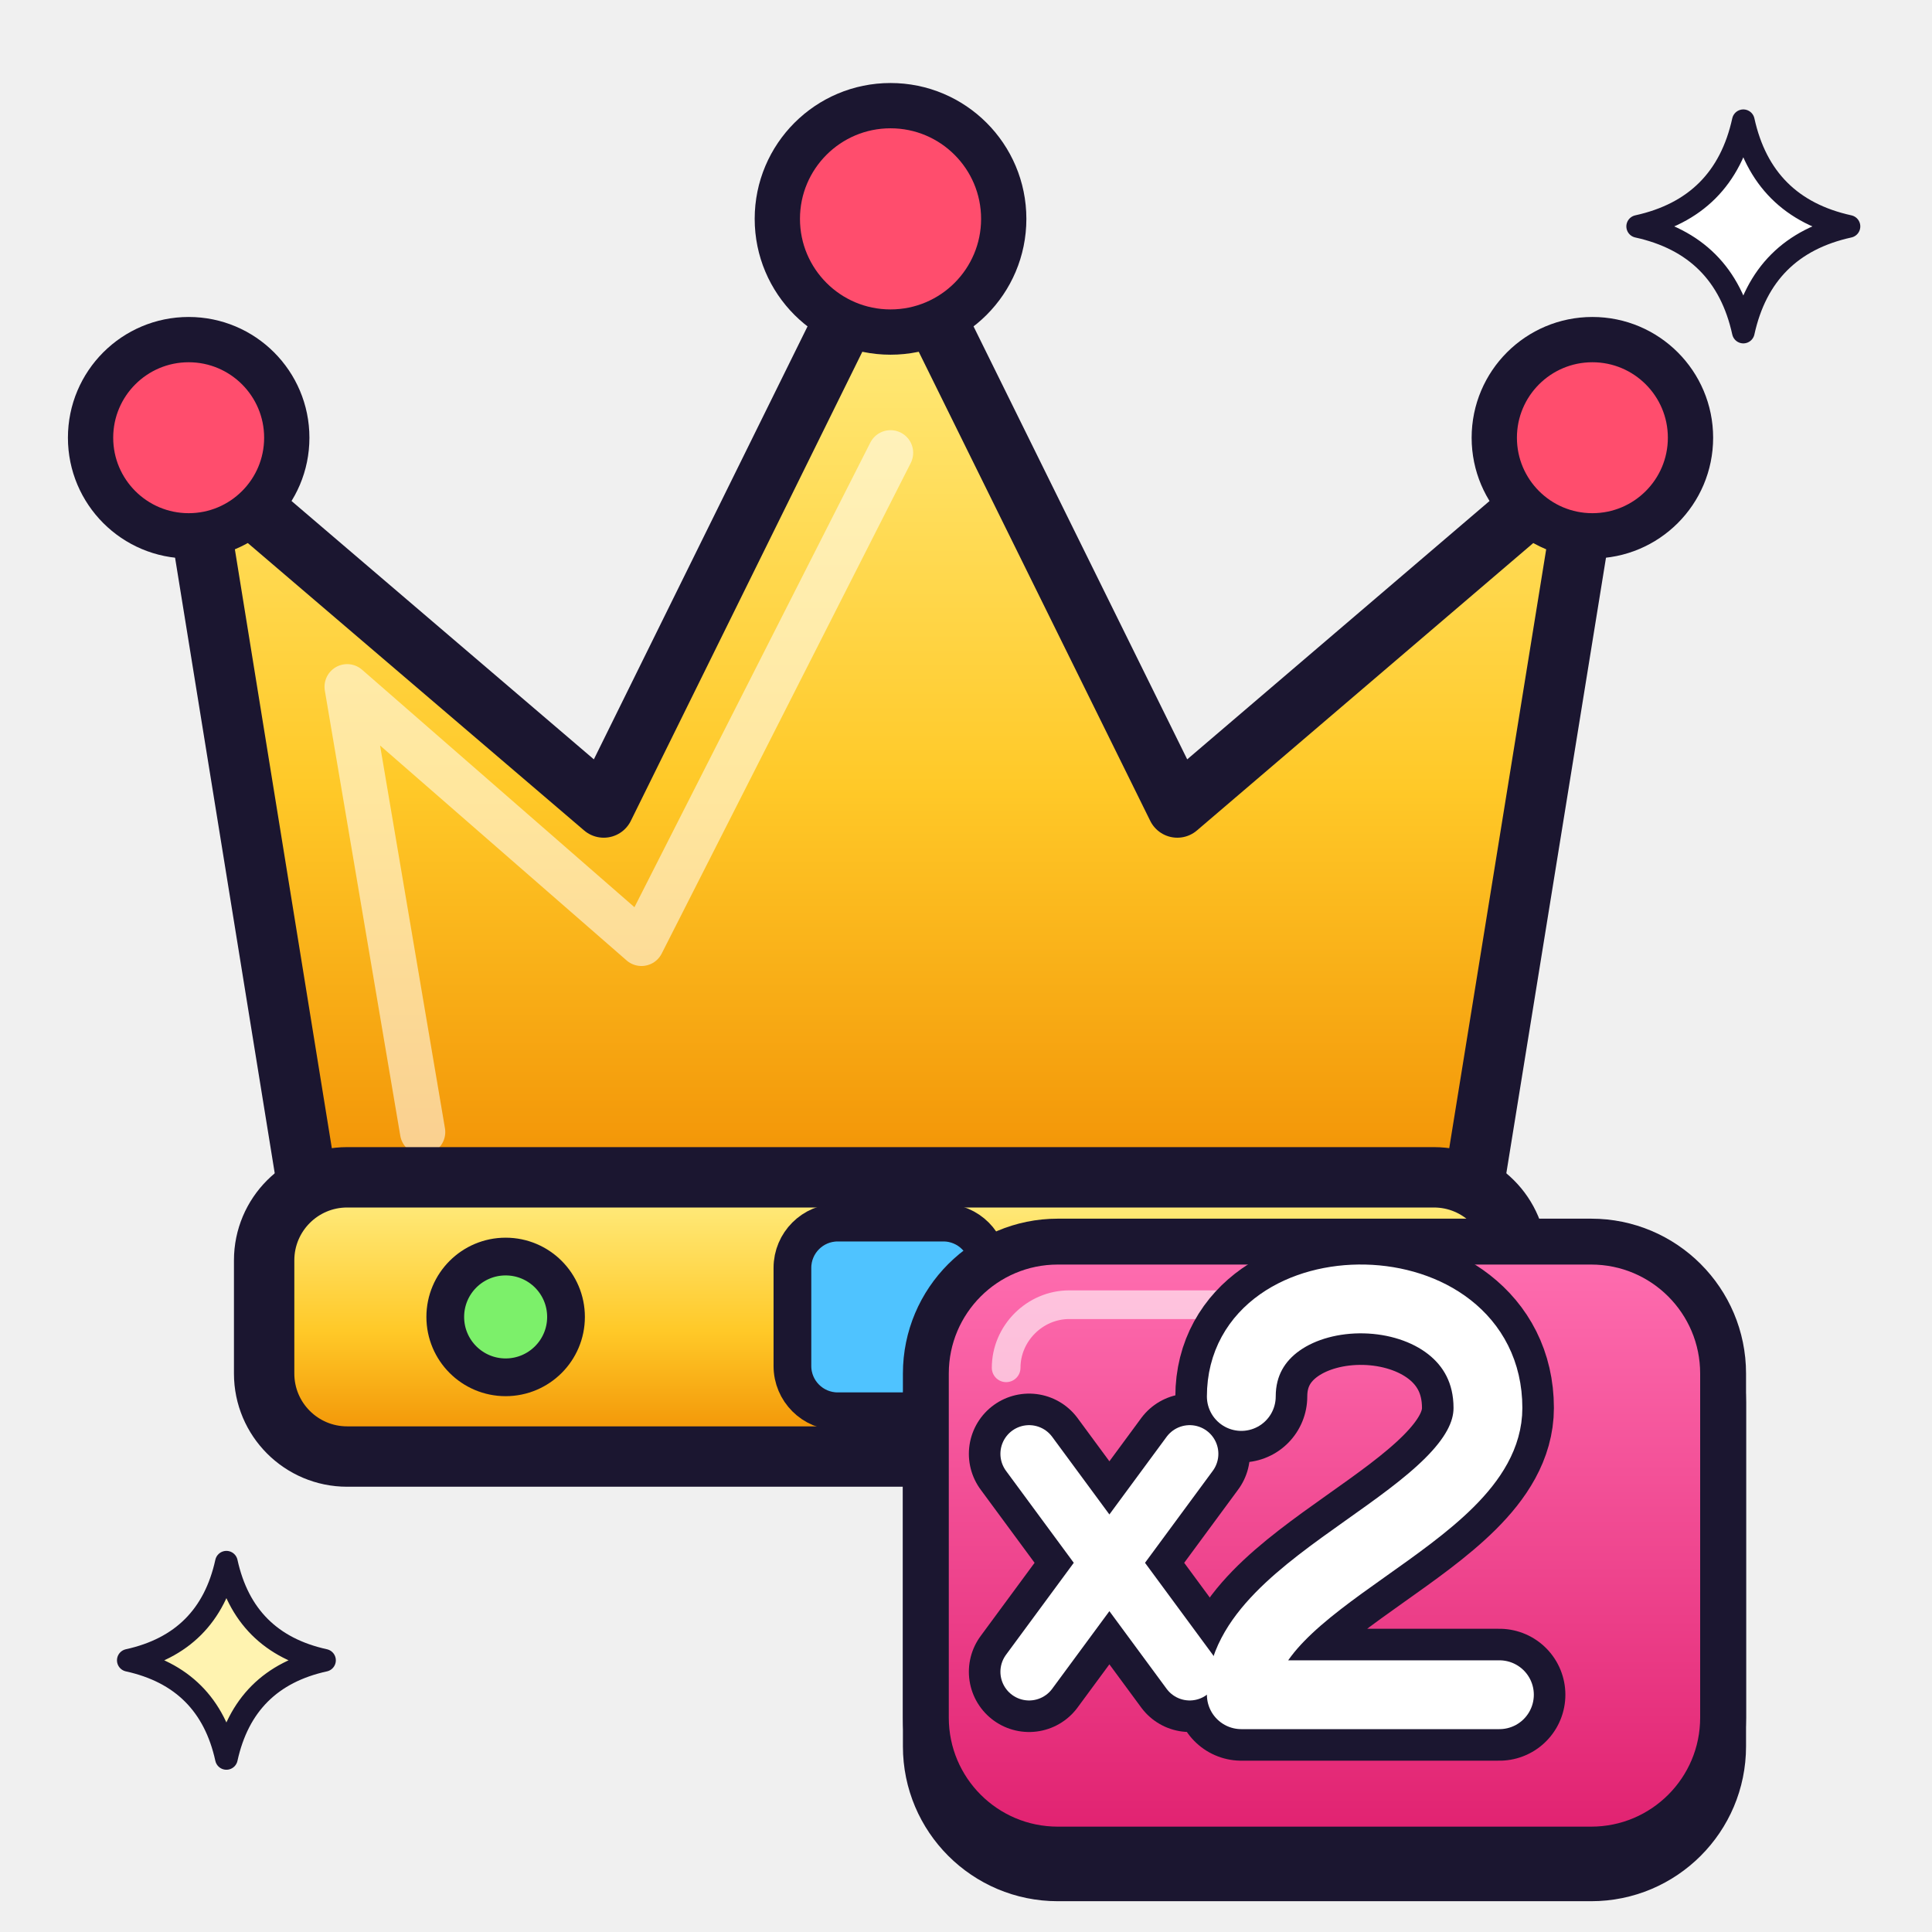
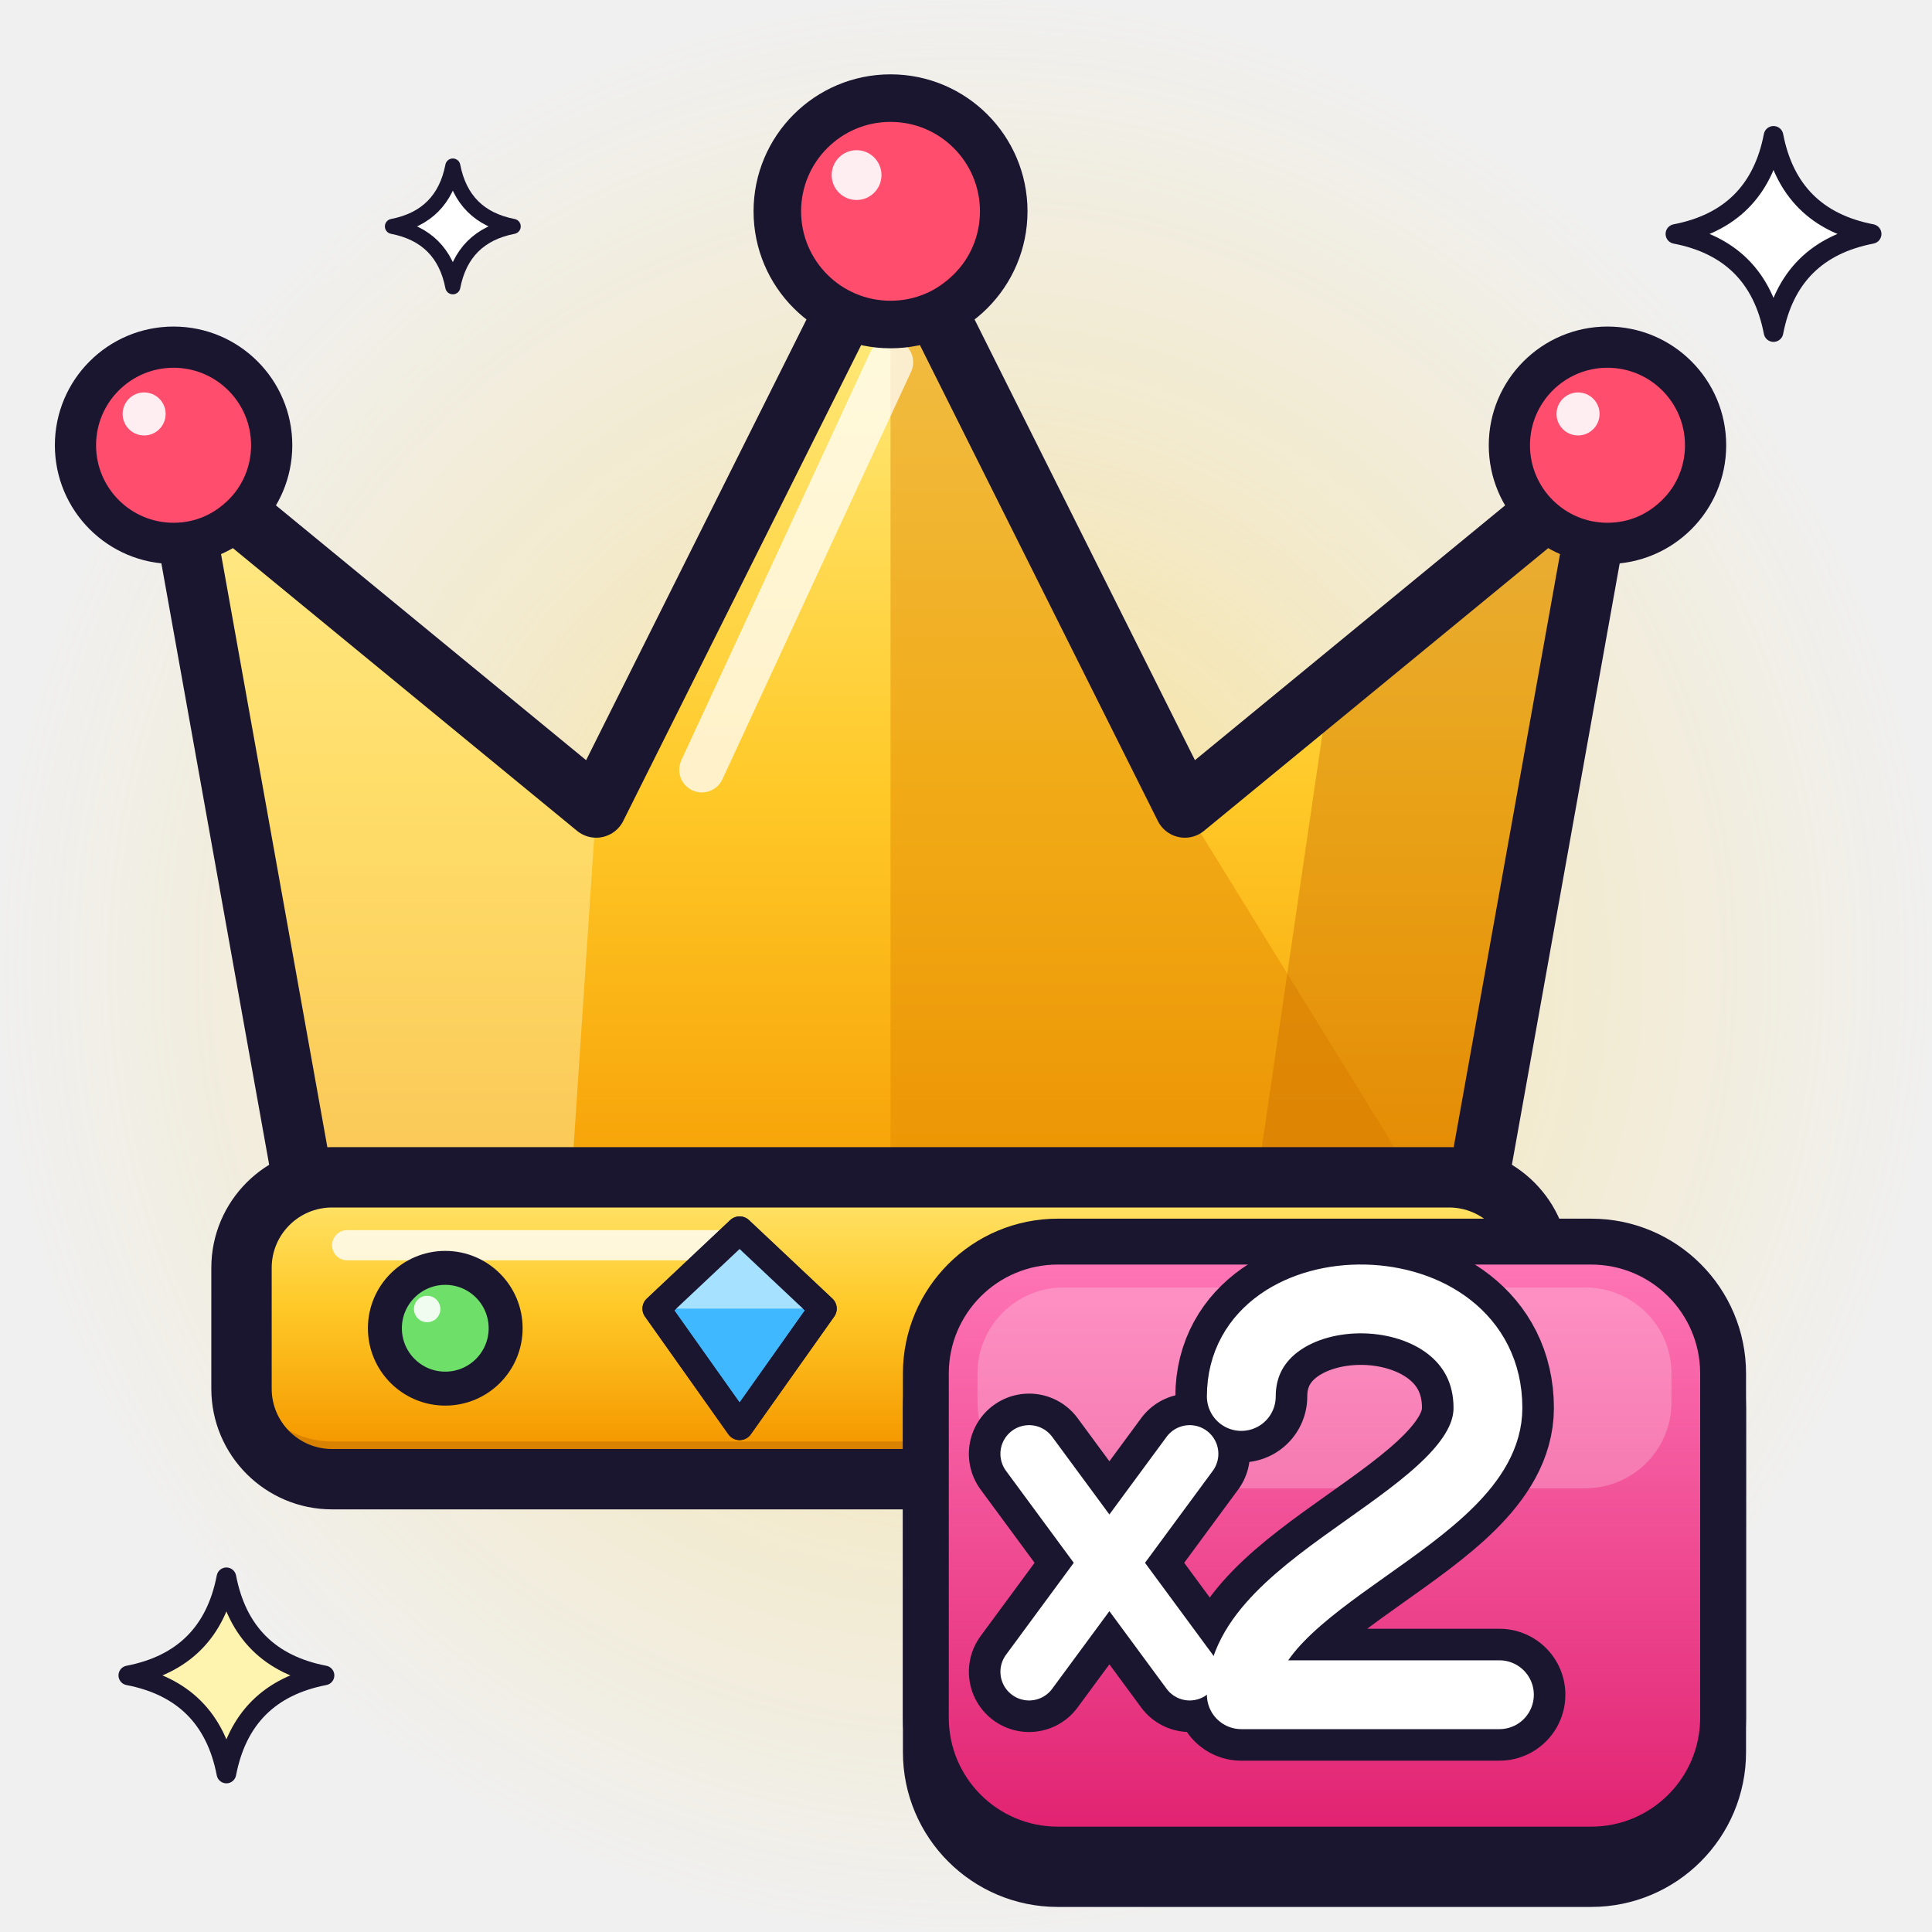
<svg xmlns="http://www.w3.org/2000/svg" width="512" height="512" viewBox="0 0 512 512" fill="none">
  <defs>
    <linearGradient id="gold" x1="0" y1="0" x2="0" y2="1">
      <stop offset="0" stop-color="#FFF08A" />
      <stop offset="0.55" stop-color="#FFC928" />
-       <stop offset="1" stop-color="#F08A00" />
+       <stop offset="1" stop-color="#F59A00" />
    </linearGradient>
    <linearGradient id="goldIn" x1="0" y1="0" x2="0" y2="1">
-       <stop offset="0" stop-color="#FFD84A" />
-       <stop offset="1" stop-color="#FFAE1A" />
-     </linearGradient>
-     <linearGradient id="bolt" x1="0" y1="0" x2="0" y2="1">
-       <stop offset="0" stop-color="#FFF7A6" />
-       <stop offset="0.5" stop-color="#FFD62E" />
-       <stop offset="1" stop-color="#FF9A1F" />
-     </linearGradient>
-     <linearGradient id="leaf" x1="0" y1="0" x2="0" y2="1">
-       <stop offset="0" stop-color="#8CF06A" />
-       <stop offset="1" stop-color="#1FA84A" />
-     </linearGradient>
-     <linearGradient id="egg" x1="0" y1="0" x2="0" y2="1">
-       <stop offset="0" stop-color="#C79BFF" />
-       <stop offset="0.6" stop-color="#8A4DF0" />
-       <stop offset="1" stop-color="#5A27B8" />
-     </linearGradient>
-     <linearGradient id="cyan" x1="0" y1="0" x2="1" y2="0">
-       <stop offset="0" stop-color="#6FE9FF" stop-opacity="0" />
-       <stop offset="1" stop-color="#6FE9FF" />
+       <stop offset="0" stop-color="#FFDC55" />
+       <stop offset="1" stop-color="#FFB01F" />
    </linearGradient>
    <linearGradient id="sack" x1="0" y1="0" x2="0" y2="1">
-       <stop offset="0" stop-color="#E9BC78" />
-       <stop offset="1" stop-color="#B57A34" />
+       <stop offset="0" stop-color="#F2CC8C" />
+       <stop offset="1" stop-color="#C98C42" />
    </linearGradient>
    <linearGradient id="wood" x1="0" y1="0" x2="0" y2="1">
-       <stop offset="0" stop-color="#D08A3C" />
-       <stop offset="1" stop-color="#8C4A18" />
-     </linearGradient>
-     <linearGradient id="glass" x1="0" y1="0" x2="0" y2="1">
-       <stop offset="0" stop-color="#F4FBFF" />
-       <stop offset="1" stop-color="#BFDDF2" />
+       <stop offset="0" stop-color="#D9924A" />
+       <stop offset="1" stop-color="#A45C22" />
    </linearGradient>
    <linearGradient id="liqLuck" x1="0" y1="0" x2="0" y2="1">
-       <stop offset="0" stop-color="#FFC04A" />
-       <stop offset="1" stop-color="#F26A12" />
+       <stop offset="0" stop-color="#FFC44D" />
+       <stop offset="1" stop-color="#F05A0E" />
    </linearGradient>
    <linearGradient id="liqSpeed" x1="0" y1="0" x2="0" y2="1">
-       <stop offset="0" stop-color="#6FD2FF" />
-       <stop offset="1" stop-color="#1F6FE8" />
+       <stop offset="0" stop-color="#74D8FF" />
+       <stop offset="1" stop-color="#1B5FE0" />
    </linearGradient>
    <linearGradient id="flame" x1="0" y1="0" x2="0" y2="1">
-       <stop offset="0" stop-color="#FFD23A" />
-       <stop offset="1" stop-color="#F0401A" />
+       <stop offset="0" stop-color="#FFB02E" />
+       <stop offset="1" stop-color="#EE3A16" />
+     </linearGradient>
+     <linearGradient id="petal" x1="0" y1="0" x2="0" y2="1">
+       <stop offset="0" stop-color="#FFE3EF" />
+       <stop offset="1" stop-color="#FF8FC0" />
    </linearGradient>
    <linearGradient id="badge" x1="0" y1="0" x2="0" y2="1">
-       <stop offset="0" stop-color="#FF6FB1" />
+       <stop offset="0" stop-color="#FF78B8" />
      <stop offset="1" stop-color="#E0206F" />
    </linearGradient>
+     <radialGradient id="glow1">
+       <stop offset="0" stop-color="#FFD23A" stop-opacity="0.55" />
+       <stop offset="0.55" stop-color="#FFD23A" stop-opacity="0.2" />
+       <stop offset="1" stop-color="#FFD23A" stop-opacity="0" />
+     </radialGradient>
+     <clipPath id="clip2">
+       <path d="M84 334 L46 122 L158 214 L236 58 L314 214 L426 122 L388 334Z" />
+     </clipPath>
+     <clipPath id="clip3">
+       <rect x="64" y="312" width="344" height="80" rx="24" />
+     </clipPath>
+     <clipPath id="clip4">
+       <circle cx="46" cy="118" r="26" />
+     </clipPath>
+     <clipPath id="clip5">
+       <circle cx="236" cy="56" r="30" />
+     </clipPath>
+     <clipPath id="clip6">
+       <circle cx="426" cy="118" r="26" />
+     </clipPath>
+     <clipPath id="clip7">
+       <circle cx="118" cy="352" r="16" />
+     </clipPath>
  </defs>
-   <path d="M84 330 L50 120 L160 214 L236 60 L312 214 L422 120 L388 330Z" fill="url(#gold)" stroke="#1B1630" stroke-width="16" stroke-linejoin="round" stroke-linecap="round" />
-   <path d="M112 300 L92 182 L170 250 L236 120" stroke="#FFFFFF" stroke-opacity="0.55" stroke-width="12" stroke-linecap="round" stroke-linejoin="round" />
-   <rect x="70" y="312" width="332" height="74" rx="22" fill="url(#gold)" stroke="#1B1630" stroke-width="16" stroke-linejoin="round" stroke-linecap="round" />
-   <circle cx="50" cy="116" r="26" fill="#FF4D6D" stroke="#1B1630" stroke-width="12" stroke-linejoin="round" stroke-linecap="round" />
-   <circle cx="236" cy="58" r="30" fill="#FF4D6D" stroke="#1B1630" stroke-width="12" stroke-linejoin="round" stroke-linecap="round" />
-   <circle cx="422" cy="116" r="26" fill="#FF4D6D" stroke="#1B1630" stroke-width="12" stroke-linejoin="round" stroke-linecap="round" />
-   <rect x="210" y="324" width="52" height="50" rx="12" fill="#4FC3FF" stroke="#1B1630" stroke-width="10" stroke-linejoin="round" stroke-linecap="round" />
-   <circle cx="134" cy="349" r="16" fill="#7CF06A" stroke="#1B1630" stroke-width="10" stroke-linejoin="round" stroke-linecap="round" />
-   <circle cx="338" cy="349" r="16" fill="#7CF06A" stroke="#1B1630" stroke-width="10" stroke-linejoin="round" stroke-linecap="round" />
+   <circle cx="256" cy="256" r="256" fill="url(#glow1)" />
+   <path d="M84 334 L46 122 L158 214 L236 58 L314 214 L426 122 L388 334Z" fill="url(#gold)" />
+   <g clip-path="url(#clip2)">
+     <polygon points="236,58 314,214 388,334 236,334" fill="#E08600" fill-opacity="0.45" />
+     <polygon points="426,122 388,334 330,334 352,184" fill="#C96A00" fill-opacity="0.4" />
+     <polygon points="46,122 158,214 150,334 84,334" fill="#FFF6B8" fill-opacity="0.45" />
+     <path d="M236 96 L186 204" stroke="#FFFFFF" stroke-opacity="0.75" stroke-width="12" stroke-linecap="round" stroke-linejoin="round" />
+   </g>
+   <path d="M84 334 L46 122 L158 214 L236 58 L314 214 L426 122 L388 334Z" fill="none" stroke="#1B1630" stroke-width="16" stroke-linejoin="round" stroke-linecap="round" />
+   <rect x="64" y="312" width="344" height="80" rx="24" fill="#D98200" />
+   <g clip-path="url(#clip3)">
+     <rect x="64" y="312" width="344" height="80" rx="24" fill="url(#gold)" transform="translate(0 -10)" />
+     <path d="M92 330 H196" stroke="#FFFFFF" stroke-opacity="0.8" stroke-width="8" stroke-linecap="round" stroke-linejoin="round" />
+   </g>
+   <rect x="64" y="312" width="344" height="80" rx="24" fill="none" stroke="#1B1630" stroke-width="16" stroke-linejoin="round" stroke-linecap="round" />
+   <circle cx="46" cy="118" r="26" fill="#C4183C" />
+   <g clip-path="url(#clip4)">
+     <circle cx="46" cy="118" r="26" fill="#FF4D6D" transform="translate(-3.6 -4.2)" />
+   </g>
+   <circle cx="46" cy="118" r="26" fill="none" stroke="#1B1630" stroke-width="10.92" stroke-linejoin="round" stroke-linecap="round" />
+   <circle cx="38.2" cy="109.7" r="5.7" fill="#FFFFFF" fill-opacity="0.9" />
+   <circle cx="236" cy="56" r="30" fill="#C4183C" />
+   <g clip-path="url(#clip5)">
+     <circle cx="236" cy="56" r="30" fill="#FF4D6D" transform="translate(-4.2 -4.8)" />
+   </g>
+   <circle cx="236" cy="56" r="30" fill="none" stroke="#1B1630" stroke-width="12.6" stroke-linejoin="round" stroke-linecap="round" />
+   <circle cx="227" cy="46.4" r="6.6" fill="#FFFFFF" fill-opacity="0.9" />
+   <circle cx="426" cy="118" r="26" fill="#C4183C" />
+   <g clip-path="url(#clip6)">
+     <circle cx="426" cy="118" r="26" fill="#FF4D6D" transform="translate(-3.6 -4.2)" />
+   </g>
+   <circle cx="426" cy="118" r="26" fill="none" stroke="#1B1630" stroke-width="10.92" stroke-linejoin="round" stroke-linecap="round" />
+   <circle cx="418.2" cy="109.7" r="5.7" fill="#FFFFFF" fill-opacity="0.9" />
+   <g transform="translate(196 352)">
+     <polygon points="0,-26 22.1,-5.2 0,26 -22.1,-5.2" fill="#3FB8FF" stroke="#1B1630" stroke-width="7.28" stroke-linejoin="round" stroke-linecap="round" />
+     <polygon points="0,-26 22.1,-5.2 -22.1,-5.2" fill="#A6E1FF" />
+     <polygon points="0,-26 22.1,-5.2 0,26 -22.1,-5.2" fill="none" stroke="#1B1630" stroke-width="7.28" stroke-linejoin="round" stroke-linecap="round" />
+   </g>
+   <circle cx="118" cy="352" r="16" fill="#2E9E48" />
+   <g clip-path="url(#clip7)">
+     <circle cx="118" cy="352" r="16" fill="#6EE06A" transform="translate(-2.2 -2.6)" />
+   </g>
+   <circle cx="118" cy="352" r="16" fill="none" stroke="#1B1630" stroke-width="9" stroke-linejoin="round" stroke-linecap="round" />
+   <circle cx="113.2" cy="346.9" r="3.5" fill="#FFFFFF" fill-opacity="0.9" />
  <g transform="translate(104 98) scale(0.76)">
-     <rect x="186" y="304" width="278" height="212" rx="46" fill="#8F0F45" stroke="#1B1630" stroke-width="16" transform="translate(0 10)" />
+     <rect x="186" y="304" width="278" height="212" rx="46" fill="#8F0F45" stroke="#1B1630" stroke-width="16" transform="translate(0 12)" />
    <rect x="186" y="304" width="278" height="212" rx="46" fill="url(#badge)" stroke="#1B1630" stroke-width="16" />
-     <path d="M214 348 C214 336 224 326 236 326 L330 326" stroke="#FFFFFF" stroke-opacity="0.6" stroke-width="10" stroke-linecap="round" />
+     <rect x="204" y="320" width="242" height="70" rx="30" fill="#FFFFFF" fill-opacity="0.22" />
    <g transform="translate(-4 -14)" stroke-linecap="round" stroke-linejoin="round">
      <path d="M226 392 L282 468 M282 392 L226 468" stroke="#1B1630" stroke-width="42" />
      <path d="M300 372 C300 326 386 326 386 376 C386 414 300 436 300 476 L390 476" stroke="#1B1630" stroke-width="46" />
      <path d="M226 392 L282 468 M282 392 L226 468" stroke="#FFFFFF" stroke-width="20" />
      <path d="M300 372 C300 326 386 326 386 376 C386 414 300 436 300 476 L390 476" stroke="#FFFFFF" stroke-width="24" />
    </g>
  </g>
-   <path d="M462 32 Q467.04 54.96 490 60 Q467.04 65.04 462 88 Q456.96 65.04 434 60 Q456.96 54.96 462 32Z" fill="#FFFFFF" stroke="#1B1630" stroke-width="6" stroke-linejoin="round" />
-   <path d="M60 414 Q64.68 435.32 86 440 Q64.68 444.68 60 466 Q55.32 444.68 34 440 Q55.32 435.32 60 414Z" fill="#FFF3B0" stroke="#1B1630" stroke-width="6" stroke-linejoin="round" />
+   <path d="M470 36 Q474.2 57.8 496 62 Q474.2 66.2 470 88 Q465.8 66.2 444 62 Q465.8 57.8 470 36Z" fill="#FFFFFF" stroke="#1B1630" stroke-width="5.2" stroke-linejoin="round" />
+   <path d="M60 418 Q64.2 439.8 86 444 Q64.2 448.2 60 470 Q55.8 448.2 34 444 Q55.8 439.8 60 418Z" fill="#FFF3B0" stroke="#1B1630" stroke-width="5.2" stroke-linejoin="round" />
+   <path d="M120 44 Q122.6 57.4 136 60 Q122.6 62.6 120 76 Q117.4 62.6 104 60 Q117.4 57.4 120 44Z" fill="#FFFFFF" stroke="#1B1630" stroke-width="4" stroke-linejoin="round" />
</svg>
